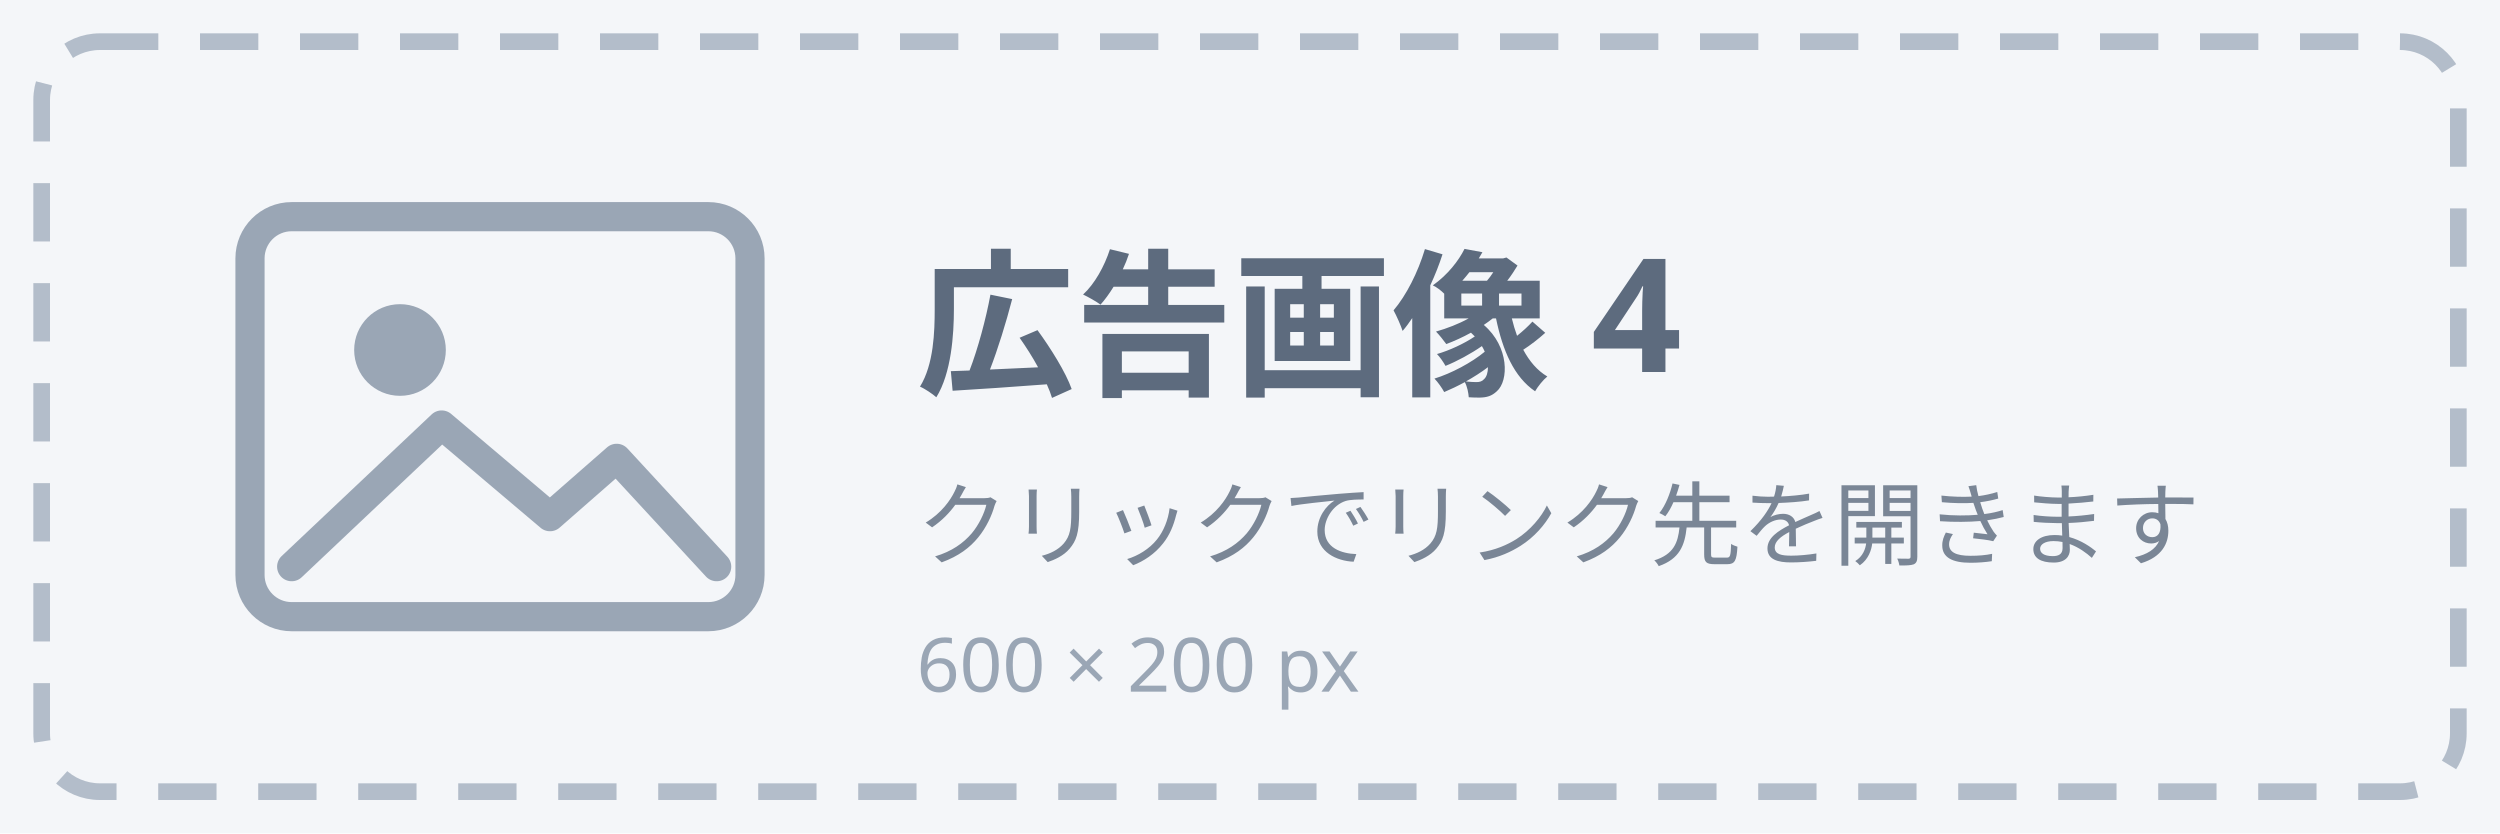
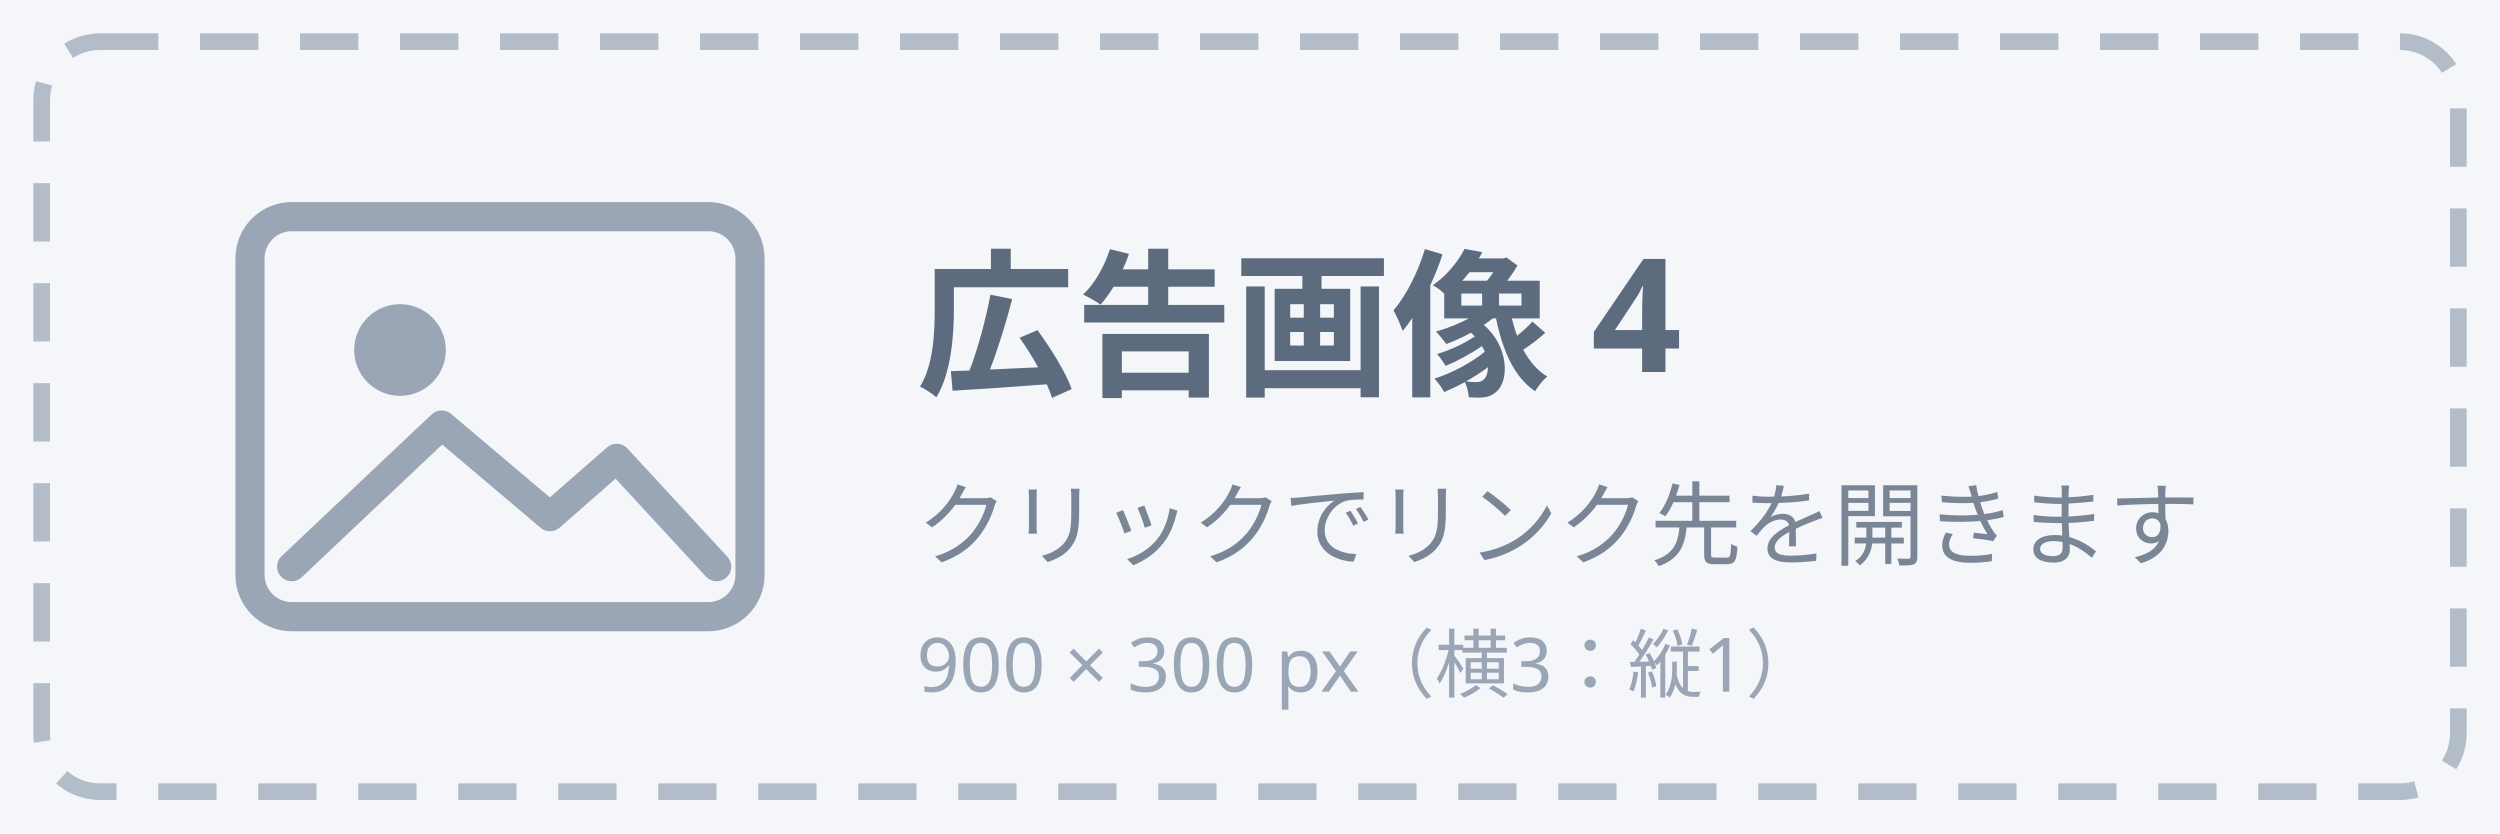
<svg xmlns="http://www.w3.org/2000/svg" width="600" height="200" viewBox="0 0 600 200">
  <rect width="600" height="200" fill="#F4F6F9" />
  <rect x="10" y="10" width="580" height="180" rx="14" fill="none" stroke="#B3BDCA" stroke-width="4" stroke-dasharray="14 10" />
  <g transform="translate(60 52)" fill="none" stroke="#9AA6B5" stroke-width="7" stroke-linejoin="round">
    <rect x="0" y="0" width="120" height="96" rx="10" />
    <circle cx="36" cy="32" r="11" fill="#9AA6B5" stroke="none" />
    <path d="M10 84 L46 50 L72 72 L88 58 L112 84" stroke-linecap="round" />
  </g>
  <text x="220" y="92" font-family="sans-serif" font-size="38" font-weight="700" fill="#5D6B7E">広告画像 4</text>
  <text x="220" y="134" font-family="sans-serif" font-size="22" fill="#7A8696">クリックでリンク先を開きます</text>
-   <text x="220" y="166" font-family="sans-serif" font-size="18" fill="#9AA6B5">600 × 200 px</text>
+   <text x="220" y="166" font-family="sans-serif" font-size="18" fill="#9AA6B5">900 × 300 px（横3：縦1）</text>
</svg>
